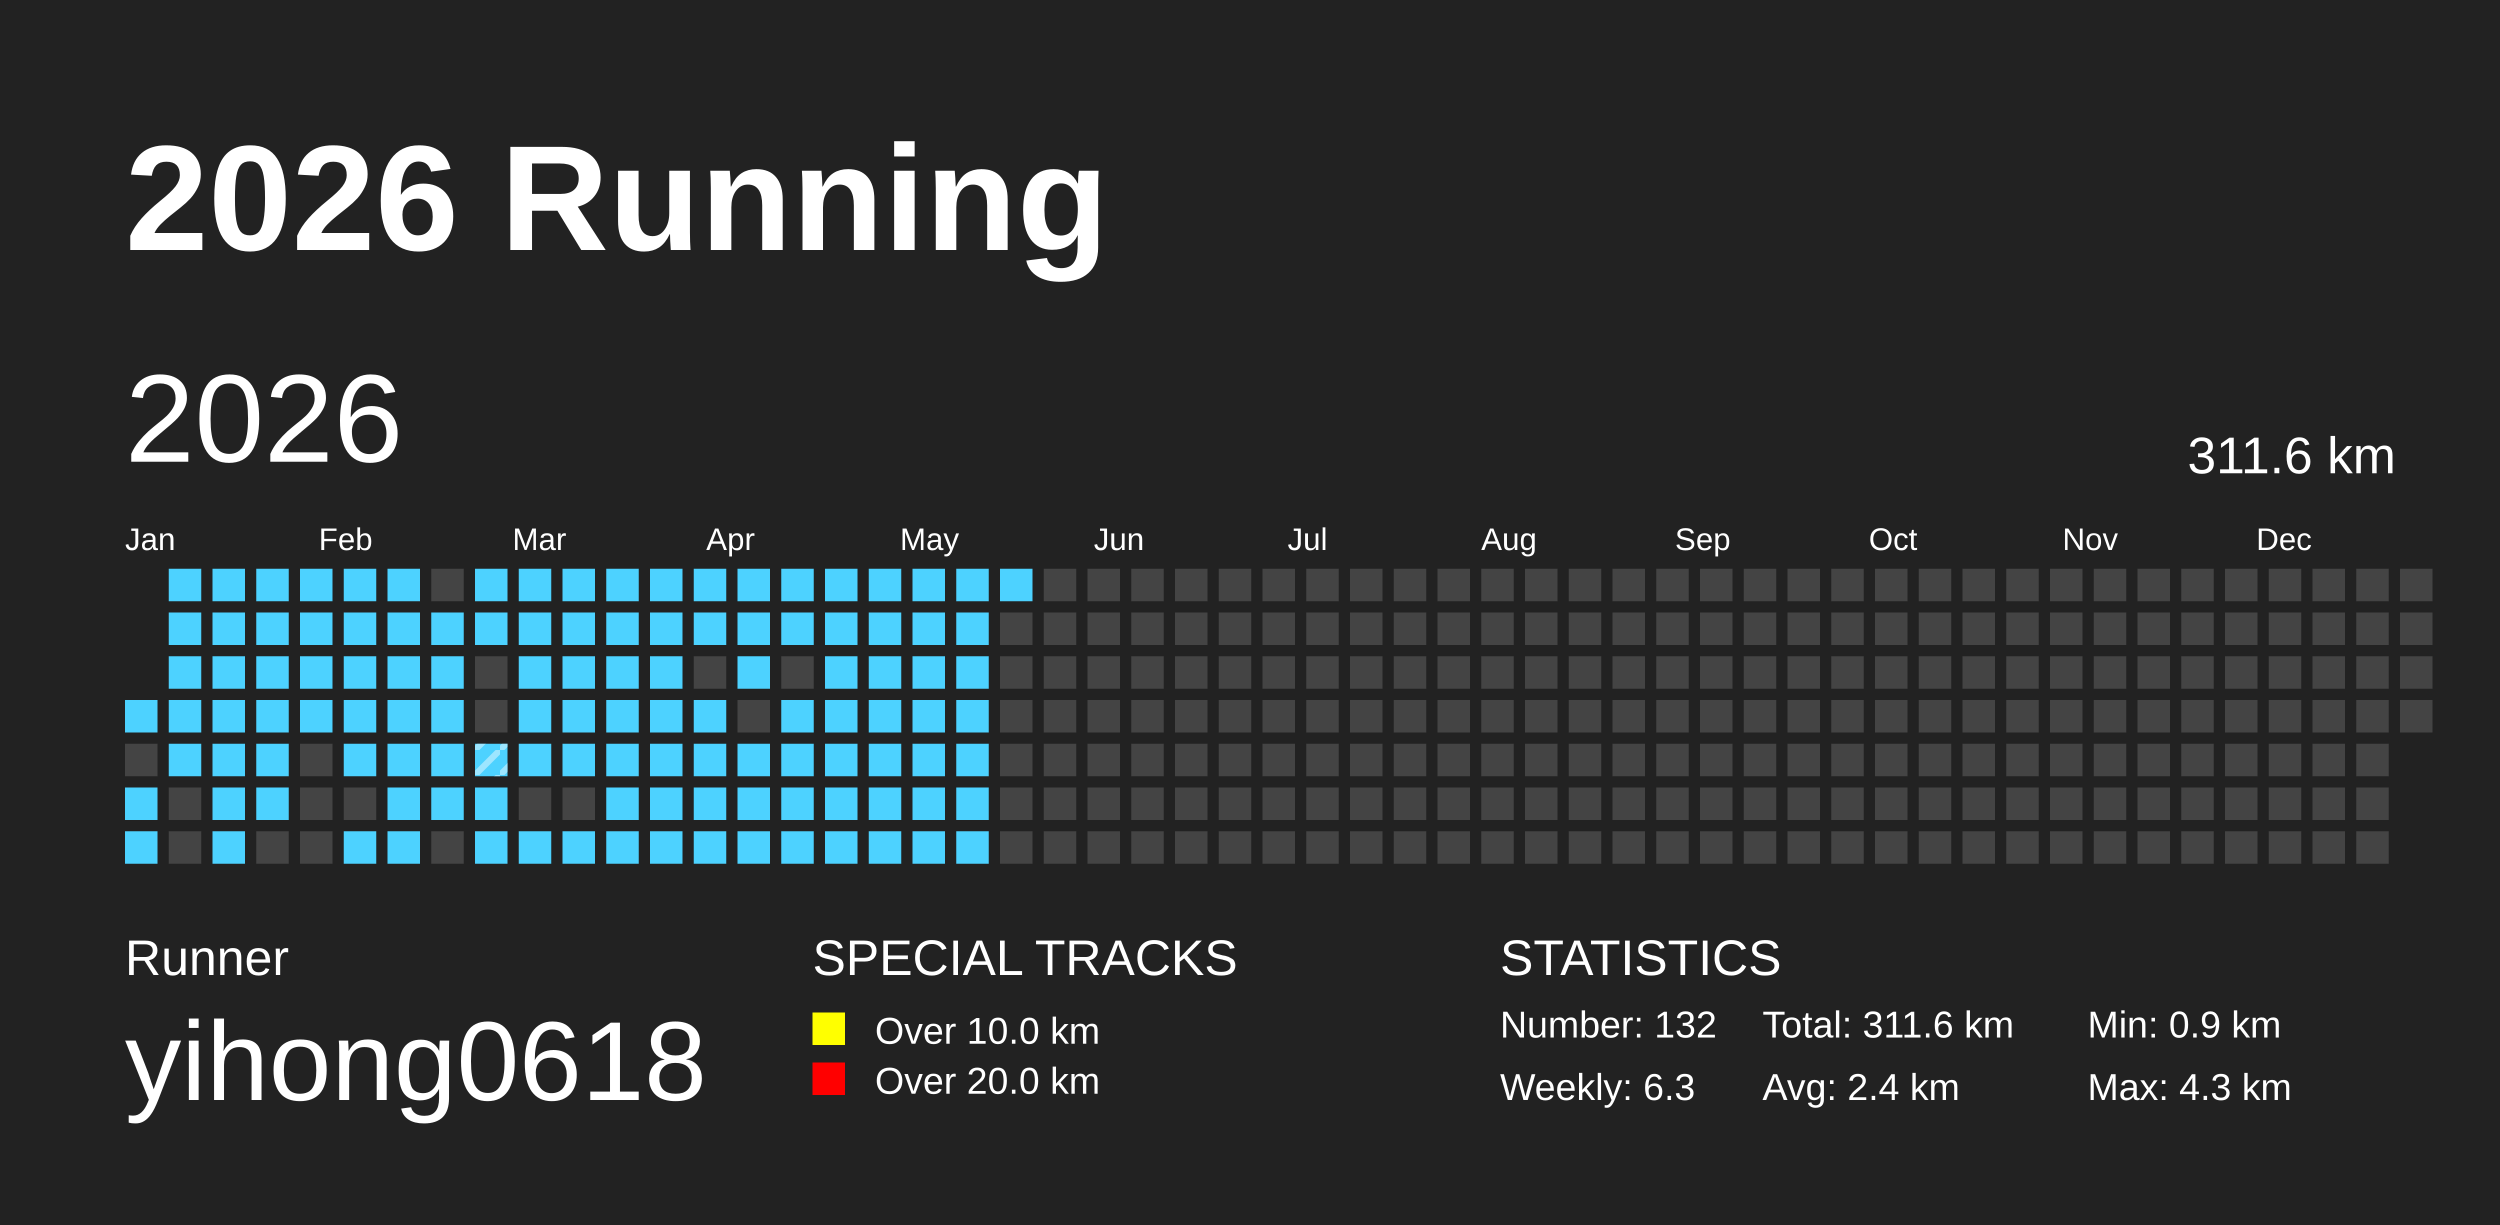
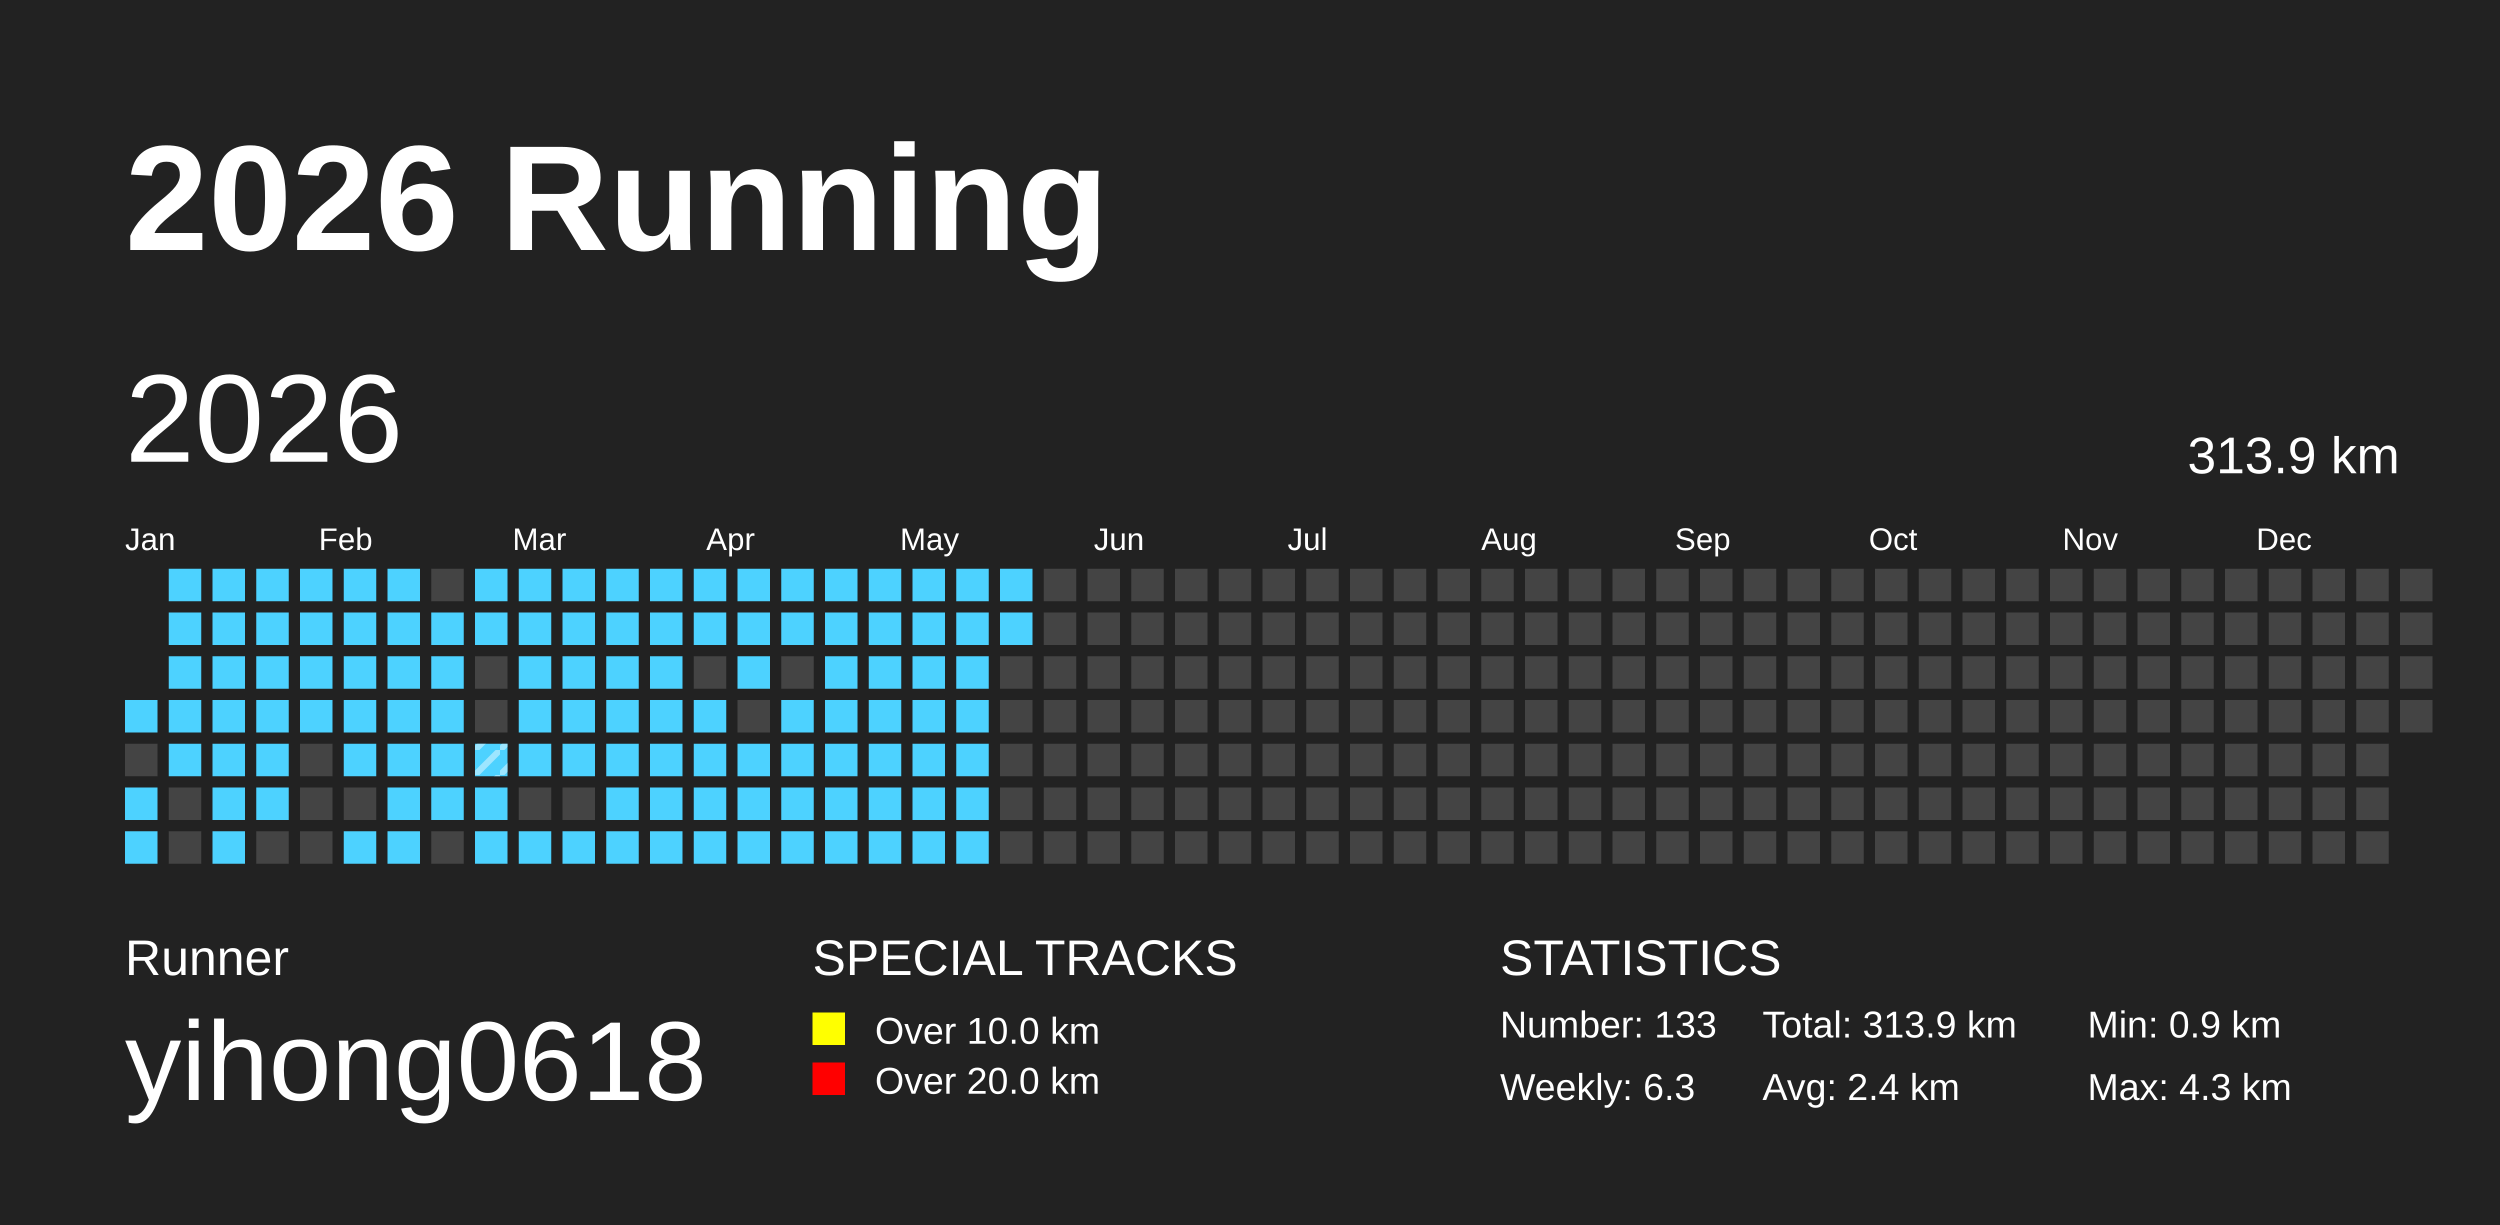
<svg xmlns="http://www.w3.org/2000/svg" baseProfile="full" height="98mm" version="1.1" viewBox="0,0,200,98" width="200mm">
  <defs>
    <pattern height="2" id="indoor-stripe" patternUnits="userSpaceOnUse" width="2">
      <line stroke="white" stroke-opacity="0.45" stroke-width="0.5" x1="0" x2="2" y1="2" y2="0" />
    </pattern>
  </defs>
  <rect fill="#222222" height="98" width="200" x="0" y="0" />
  <text fill="#FFFFFF" style="font-size:12px; font-family:Arial; font-weight:bold;" x="10" y="20">2026 Running</text>
  <text fill="#FFFFFF" style="font-size:4px; font-family:Arial" x="10" y="78">Runner</text>
  <text fill="#FFFFFF" style="font-size:9px; font-family:Arial" x="10" y="88">yihong0618</text>
  <text fill="#FFFFFF" style="font-size:4px; font-family:Arial" x="65" y="78">SPECIAL TRACKS</text>
  <rect fill="yellow" height="2.6" width="2.6" x="65" y="81" />
  <text fill="#FFFFFF" style="font-size:3px; font-family:Arial" x="70" y="83.5">Over 10.0 km</text>
  <rect fill="red" height="2.6" width="2.6" x="65" y="85" />
  <text fill="#FFFFFF" style="font-size:3px; font-family:Arial" x="70" y="87.5">Over 20.0 km</text>
  <text fill="#FFFFFF" style="font-size:4px; font-family:Arial" x="120" y="78">STATISTICS</text>
-   <text fill="#FFFFFF" style="font-size:3px; font-family:Arial" x="120" y="83">Number: 132</text>
+   <text fill="#FFFFFF" style="font-size:3px; font-family:Arial" x="120" y="83">Number: 133</text>
  <text fill="#FFFFFF" style="font-size:3px; font-family:Arial" x="120" y="88">Weekly: 6.3</text>
-   <text fill="#FFFFFF" style="font-size:3px; font-family:Arial" x="141" y="83">Total: 311.6 km</text>
+   <text fill="#FFFFFF" style="font-size:3px; font-family:Arial" x="141" y="83">Total: 313.9 km</text>
  <text fill="#FFFFFF" style="font-size:3px; font-family:Arial" x="141" y="88">Avg: 2.4 km</text>
  <text fill="#FFFFFF" style="font-size:3px; font-family:Arial" x="167" y="83">Min: 0.9 km</text>
  <text fill="#FFFFFF" style="font-size:3px; font-family:Arial" x="167" y="88">Max: 4.3 km</text>
  <text dominant-baseline="hanging" fill="#FFFFFF" style="font-size:10.0px; font-family:Arial;" x="10" y="30">2026</text>
-   <text dominant-baseline="hanging" fill="#FFFFFF" style="font-size:4.125px; font-family:Arial;" x="175" y="35">311.6 km</text>
+   <text dominant-baseline="hanging" fill="#FFFFFF" style="font-size:4.125px; font-family:Arial;" x="175" y="35">313.9 km</text>
  <text fill="#FFFFFF" style="font-size:2.5px; font-family:Arial" x="10.0" y="44">Jan</text>
  <text fill="#FFFFFF" style="font-size:2.5px; font-family:Arial" x="25.5" y="44">Feb</text>
  <text fill="#FFFFFF" style="font-size:2.5px; font-family:Arial" x="41.0" y="44">Mar</text>
  <text fill="#FFFFFF" style="font-size:2.5px; font-family:Arial" x="56.5" y="44">Apr</text>
  <text fill="#FFFFFF" style="font-size:2.5px; font-family:Arial" x="72.0" y="44">May</text>
  <text fill="#FFFFFF" style="font-size:2.5px; font-family:Arial" x="87.5" y="44">Jun</text>
  <text fill="#FFFFFF" style="font-size:2.5px; font-family:Arial" x="103.0" y="44">Jul</text>
  <text fill="#FFFFFF" style="font-size:2.5px; font-family:Arial" x="118.5" y="44">Aug</text>
  <text fill="#FFFFFF" style="font-size:2.5px; font-family:Arial" x="134.0" y="44">Sep</text>
  <text fill="#FFFFFF" style="font-size:2.5px; font-family:Arial" x="149.5" y="44">Oct</text>
  <text fill="#FFFFFF" style="font-size:2.5px; font-family:Arial" x="165.0" y="44">Nov</text>
  <text fill="#FFFFFF" style="font-size:2.5px; font-family:Arial" x="180.5" y="44">Dec</text>
  <rect fill="#4DD2FF" height="2.6" width="2.6" x="10.0" y="56.0" />
  <rect fill="#444444" height="2.6" width="2.6" x="10.0" y="59.5" />
  <rect fill="#4DD2FF" height="2.6" width="2.6" x="10.0" y="63.0" />
  <rect fill="#4DD2FF" height="2.6" width="2.6" x="10.0" y="66.5" />
  <rect fill="#4DD2FF" height="2.6" width="2.6" x="13.5" y="45.5" />
  <rect fill="#4DD2FF" height="2.6" width="2.6" x="13.5" y="49.0" />
  <rect fill="#4DD2FF" height="2.6" width="2.6" x="13.5" y="52.5" />
  <rect fill="#4DD2FF" height="2.6" width="2.6" x="13.5" y="56.0" />
  <rect fill="#4DD2FF" height="2.6" width="2.6" x="13.5" y="59.5" />
  <rect fill="#444444" height="2.6" width="2.6" x="13.5" y="63.0" />
  <rect fill="#444444" height="2.6" width="2.6" x="13.5" y="66.5" />
  <rect fill="#4DD2FF" height="2.6" width="2.6" x="17.0" y="45.5" />
  <rect fill="#4DD2FF" height="2.6" width="2.6" x="17.0" y="49.0" />
  <rect fill="#4DD2FF" height="2.6" width="2.6" x="17.0" y="52.5" />
  <rect fill="#4DD2FF" height="2.6" width="2.6" x="17.0" y="56.0" />
  <rect fill="#4DD2FF" height="2.6" width="2.6" x="17.0" y="59.5" />
  <rect fill="#4DD2FF" height="2.6" width="2.6" x="17.0" y="63.0" />
  <rect fill="#4DD2FF" height="2.6" width="2.6" x="17.0" y="66.5" />
  <rect fill="#4DD2FF" height="2.6" width="2.6" x="20.5" y="45.5" />
  <rect fill="#4DD2FF" height="2.6" width="2.6" x="20.5" y="49.0" />
  <rect fill="#4DD2FF" height="2.6" width="2.6" x="20.5" y="52.5" />
  <rect fill="#4DD2FF" height="2.6" width="2.6" x="20.5" y="56.0" />
  <rect fill="#4DD2FF" height="2.6" width="2.6" x="20.5" y="59.5" />
  <rect fill="#4DD2FF" height="2.6" width="2.6" x="20.5" y="63.0" />
  <rect fill="#444444" height="2.6" width="2.6" x="20.5" y="66.5" />
  <rect fill="#4DD2FF" height="2.6" width="2.6" x="24.0" y="45.5" />
  <rect fill="#4DD2FF" height="2.6" width="2.6" x="24.0" y="49.0" />
  <rect fill="#4DD2FF" height="2.6" width="2.6" x="24.0" y="52.5" />
  <rect fill="#4DD2FF" height="2.6" width="2.6" x="24.0" y="56.0" />
  <rect fill="#444444" height="2.6" width="2.6" x="24.0" y="59.5" />
  <rect fill="#444444" height="2.6" width="2.6" x="24.0" y="63.0" />
  <rect fill="#444444" height="2.6" width="2.6" x="24.0" y="66.5" />
  <rect fill="#4DD2FF" height="2.6" width="2.6" x="27.5" y="45.5" />
  <rect fill="#4DD2FF" height="2.6" width="2.6" x="27.5" y="49.0" />
  <rect fill="#4DD2FF" height="2.6" width="2.6" x="27.5" y="52.5" />
  <rect fill="#4DD2FF" height="2.6" width="2.6" x="27.5" y="56.0" />
  <rect fill="#4DD2FF" height="2.6" width="2.6" x="27.5" y="59.5" />
  <rect fill="#444444" height="2.6" width="2.6" x="27.5" y="63.0" />
  <rect fill="#4DD2FF" height="2.6" width="2.6" x="27.5" y="66.5" />
  <rect fill="#4DD2FF" height="2.6" width="2.6" x="31.0" y="45.5" />
  <rect fill="#4DD2FF" height="2.6" width="2.6" x="31.0" y="49.0" />
  <rect fill="#4DD2FF" height="2.6" width="2.6" x="31.0" y="52.5" />
  <rect fill="#4DD2FF" height="2.6" width="2.6" x="31.0" y="56.0" />
  <rect fill="#4DD2FF" height="2.6" width="2.6" x="31.0" y="59.5" />
  <rect fill="#4DD2FF" height="2.6" width="2.6" x="31.0" y="63.0" />
  <rect fill="#4DD2FF" height="2.6" width="2.6" x="31.0" y="66.5" />
  <rect fill="#444444" height="2.6" width="2.6" x="34.5" y="45.5" />
  <rect fill="#4DD2FF" height="2.6" width="2.6" x="34.5" y="49.0" />
  <rect fill="#4DD2FF" height="2.6" width="2.6" x="34.5" y="52.5" />
  <rect fill="#4DD2FF" height="2.6" width="2.6" x="34.5" y="56.0" />
  <rect fill="#4DD2FF" height="2.6" width="2.6" x="34.5" y="59.5" />
  <rect fill="#4DD2FF" height="2.6" width="2.6" x="34.5" y="63.0" />
  <rect fill="#444444" height="2.6" width="2.6" x="34.5" y="66.5" />
  <rect fill="#4DD2FF" height="2.6" width="2.6" x="38.0" y="45.5" />
  <rect fill="#4DD2FF" height="2.6" width="2.6" x="38.0" y="49.0" />
  <rect fill="#444444" height="2.6" width="2.6" x="38.0" y="52.5" />
  <rect fill="#444444" height="2.6" width="2.6" x="38.0" y="56.0" />
  <rect fill="#4DD2FF" height="2.6" width="2.6" x="38.0" y="59.5" />
  <rect fill="url(#indoor-stripe)" height="2.6" style="pointer-events: none;" width="2.6" x="38.0" y="59.5" />
  <rect fill="#4DD2FF" height="2.6" width="2.6" x="38.0" y="63.0" />
  <rect fill="#4DD2FF" height="2.6" width="2.6" x="38.0" y="66.5" />
  <rect fill="#4DD2FF" height="2.6" width="2.6" x="41.5" y="45.5" />
  <rect fill="#4DD2FF" height="2.6" width="2.6" x="41.5" y="49.0" />
  <rect fill="#4DD2FF" height="2.6" width="2.6" x="41.5" y="52.5" />
  <rect fill="#4DD2FF" height="2.6" width="2.6" x="41.5" y="56.0" />
  <rect fill="#4DD2FF" height="2.6" width="2.6" x="41.5" y="59.5" />
  <rect fill="#444444" height="2.6" width="2.6" x="41.5" y="63.0" />
  <rect fill="#4DD2FF" height="2.6" width="2.6" x="41.5" y="66.5" />
  <rect fill="#4DD2FF" height="2.6" width="2.6" x="45.0" y="45.5" />
  <rect fill="#4DD2FF" height="2.6" width="2.6" x="45.0" y="49.0" />
  <rect fill="#4DD2FF" height="2.6" width="2.6" x="45.0" y="52.5" />
  <rect fill="#4DD2FF" height="2.6" width="2.6" x="45.0" y="56.0" />
  <rect fill="#4DD2FF" height="2.6" width="2.6" x="45.0" y="59.5" />
  <rect fill="#444444" height="2.6" width="2.6" x="45.0" y="63.0" />
  <rect fill="#4DD2FF" height="2.6" width="2.6" x="45.0" y="66.5" />
  <rect fill="#4DD2FF" height="2.6" width="2.6" x="48.5" y="45.5" />
  <rect fill="#4DD2FF" height="2.6" width="2.6" x="48.5" y="49.0" />
  <rect fill="#4DD2FF" height="2.6" width="2.6" x="48.5" y="52.5" />
  <rect fill="#4DD2FF" height="2.6" width="2.6" x="48.5" y="56.0" />
  <rect fill="#4DD2FF" height="2.6" width="2.6" x="48.5" y="59.5" />
  <rect fill="#4DD2FF" height="2.6" width="2.6" x="48.5" y="63.0" />
  <rect fill="#4DD2FF" height="2.6" width="2.6" x="48.5" y="66.5" />
  <rect fill="#4DD2FF" height="2.6" width="2.6" x="52.0" y="45.5" />
  <rect fill="#4DD2FF" height="2.6" width="2.6" x="52.0" y="49.0" />
  <rect fill="#4DD2FF" height="2.6" width="2.6" x="52.0" y="52.5" />
  <rect fill="#4DD2FF" height="2.6" width="2.6" x="52.0" y="56.0" />
  <rect fill="#4DD2FF" height="2.6" width="2.6" x="52.0" y="59.5" />
  <rect fill="#4DD2FF" height="2.6" width="2.6" x="52.0" y="63.0" />
  <rect fill="#4DD2FF" height="2.6" width="2.6" x="52.0" y="66.5" />
  <rect fill="#4DD2FF" height="2.6" width="2.6" x="55.5" y="45.5" />
  <rect fill="#4DD2FF" height="2.6" width="2.6" x="55.5" y="49.0" />
  <rect fill="#444444" height="2.6" width="2.6" x="55.5" y="52.5" />
  <rect fill="#4DD2FF" height="2.6" width="2.6" x="55.5" y="56.0" />
  <rect fill="#4DD2FF" height="2.6" width="2.6" x="55.5" y="59.5" />
  <rect fill="#4DD2FF" height="2.6" width="2.6" x="55.5" y="63.0" />
  <rect fill="#4DD2FF" height="2.6" width="2.6" x="55.5" y="66.5" />
  <rect fill="#4DD2FF" height="2.6" width="2.6" x="59.0" y="45.5" />
  <rect fill="#4DD2FF" height="2.6" width="2.6" x="59.0" y="49.0" />
  <rect fill="#4DD2FF" height="2.6" width="2.6" x="59.0" y="52.5" />
  <rect fill="#444444" height="2.6" width="2.6" x="59.0" y="56.0" />
  <rect fill="#4DD2FF" height="2.6" width="2.6" x="59.0" y="59.5" />
  <rect fill="#4DD2FF" height="2.6" width="2.6" x="59.0" y="63.0" />
  <rect fill="#4DD2FF" height="2.6" width="2.6" x="59.0" y="66.5" />
  <rect fill="#4DD2FF" height="2.6" width="2.6" x="62.5" y="45.5" />
  <rect fill="#4DD2FF" height="2.6" width="2.6" x="62.5" y="49.0" />
  <rect fill="#444444" height="2.6" width="2.6" x="62.5" y="52.5" />
  <rect fill="#4DD2FF" height="2.6" width="2.6" x="62.5" y="56.0" />
  <rect fill="#4DD2FF" height="2.6" width="2.6" x="62.5" y="59.5" />
  <rect fill="#4DD2FF" height="2.6" width="2.6" x="62.5" y="63.0" />
  <rect fill="#4DD2FF" height="2.6" width="2.6" x="62.5" y="66.5" />
  <rect fill="#4DD2FF" height="2.6" width="2.6" x="66.0" y="45.5" />
  <rect fill="#4DD2FF" height="2.6" width="2.6" x="66.0" y="49.0" />
  <rect fill="#4DD2FF" height="2.6" width="2.6" x="66.0" y="52.5" />
  <rect fill="#4DD2FF" height="2.6" width="2.6" x="66.0" y="56.0" />
  <rect fill="#4DD2FF" height="2.6" width="2.6" x="66.0" y="59.5" />
  <rect fill="#4DD2FF" height="2.6" width="2.6" x="66.0" y="63.0" />
  <rect fill="#4DD2FF" height="2.6" width="2.6" x="66.0" y="66.5" />
  <rect fill="#4DD2FF" height="2.6" width="2.6" x="69.5" y="45.5" />
  <rect fill="#4DD2FF" height="2.6" width="2.6" x="69.5" y="49.0" />
  <rect fill="#4DD2FF" height="2.6" width="2.6" x="69.5" y="52.5" />
  <rect fill="#4DD2FF" height="2.6" width="2.6" x="69.5" y="56.0" />
  <rect fill="#4DD2FF" height="2.6" width="2.6" x="69.5" y="59.5" />
  <rect fill="#4DD2FF" height="2.6" width="2.6" x="69.5" y="63.0" />
  <rect fill="#4DD2FF" height="2.6" width="2.6" x="69.5" y="66.5" />
  <rect fill="#4DD2FF" height="2.6" width="2.6" x="73.0" y="45.5" />
  <rect fill="#4DD2FF" height="2.6" width="2.6" x="73.0" y="49.0" />
  <rect fill="#4DD2FF" height="2.6" width="2.6" x="73.0" y="52.5" />
  <rect fill="#4DD2FF" height="2.6" width="2.6" x="73.0" y="56.0" />
  <rect fill="#4DD2FF" height="2.6" width="2.6" x="73.0" y="59.5" />
  <rect fill="#4DD2FF" height="2.6" width="2.6" x="73.0" y="63.0" />
  <rect fill="#4DD2FF" height="2.6" width="2.6" x="73.0" y="66.5" />
  <rect fill="#4DD2FF" height="2.6" width="2.6" x="76.5" y="45.5" />
  <rect fill="#4DD2FF" height="2.6" width="2.6" x="76.5" y="49.0" />
  <rect fill="#4DD2FF" height="2.6" width="2.6" x="76.5" y="52.5" />
  <rect fill="#4DD2FF" height="2.6" width="2.6" x="76.5" y="56.0" />
  <rect fill="#4DD2FF" height="2.6" width="2.6" x="76.5" y="59.5" />
  <rect fill="#4DD2FF" height="2.6" width="2.6" x="76.5" y="63.0" />
  <rect fill="#4DD2FF" height="2.6" width="2.6" x="76.5" y="66.5" />
  <rect fill="#4DD2FF" height="2.6" width="2.6" x="80.0" y="45.5" />
-   <rect fill="#444444" height="2.6" width="2.6" x="80.0" y="49.0" />
+   <rect fill="#4DD2FF" height="2.6" width="2.6" x="80.0" y="49.0" />
  <rect fill="#444444" height="2.6" width="2.6" x="80.0" y="52.5" />
  <rect fill="#444444" height="2.6" width="2.6" x="80.0" y="56.0" />
  <rect fill="#444444" height="2.6" width="2.6" x="80.0" y="59.5" />
  <rect fill="#444444" height="2.6" width="2.6" x="80.0" y="63.0" />
  <rect fill="#444444" height="2.6" width="2.6" x="80.0" y="66.5" />
  <rect fill="#444444" height="2.6" width="2.6" x="83.5" y="45.5" />
  <rect fill="#444444" height="2.6" width="2.6" x="83.5" y="49.0" />
  <rect fill="#444444" height="2.6" width="2.6" x="83.5" y="52.5" />
  <rect fill="#444444" height="2.6" width="2.6" x="83.5" y="56.0" />
  <rect fill="#444444" height="2.6" width="2.6" x="83.5" y="59.5" />
  <rect fill="#444444" height="2.6" width="2.6" x="83.5" y="63.0" />
  <rect fill="#444444" height="2.6" width="2.6" x="83.5" y="66.5" />
  <rect fill="#444444" height="2.6" width="2.6" x="87.0" y="45.5" />
  <rect fill="#444444" height="2.6" width="2.6" x="87.0" y="49.0" />
  <rect fill="#444444" height="2.6" width="2.6" x="87.0" y="52.5" />
  <rect fill="#444444" height="2.6" width="2.6" x="87.0" y="56.0" />
  <rect fill="#444444" height="2.6" width="2.6" x="87.0" y="59.5" />
  <rect fill="#444444" height="2.6" width="2.6" x="87.0" y="63.0" />
  <rect fill="#444444" height="2.6" width="2.6" x="87.0" y="66.5" />
  <rect fill="#444444" height="2.6" width="2.6" x="90.5" y="45.5" />
  <rect fill="#444444" height="2.6" width="2.6" x="90.5" y="49.0" />
  <rect fill="#444444" height="2.6" width="2.6" x="90.5" y="52.5" />
  <rect fill="#444444" height="2.6" width="2.6" x="90.5" y="56.0" />
  <rect fill="#444444" height="2.6" width="2.6" x="90.5" y="59.5" />
  <rect fill="#444444" height="2.6" width="2.6" x="90.5" y="63.0" />
  <rect fill="#444444" height="2.6" width="2.6" x="90.5" y="66.5" />
  <rect fill="#444444" height="2.6" width="2.6" x="94.0" y="45.5" />
  <rect fill="#444444" height="2.6" width="2.6" x="94.0" y="49.0" />
  <rect fill="#444444" height="2.6" width="2.6" x="94.0" y="52.5" />
  <rect fill="#444444" height="2.6" width="2.6" x="94.0" y="56.0" />
  <rect fill="#444444" height="2.6" width="2.6" x="94.0" y="59.5" />
  <rect fill="#444444" height="2.6" width="2.6" x="94.0" y="63.0" />
  <rect fill="#444444" height="2.6" width="2.6" x="94.0" y="66.5" />
  <rect fill="#444444" height="2.6" width="2.6" x="97.5" y="45.5" />
  <rect fill="#444444" height="2.6" width="2.6" x="97.5" y="49.0" />
  <rect fill="#444444" height="2.6" width="2.6" x="97.5" y="52.5" />
  <rect fill="#444444" height="2.6" width="2.6" x="97.5" y="56.0" />
  <rect fill="#444444" height="2.6" width="2.6" x="97.5" y="59.5" />
  <rect fill="#444444" height="2.6" width="2.6" x="97.5" y="63.0" />
  <rect fill="#444444" height="2.6" width="2.6" x="97.5" y="66.5" />
  <rect fill="#444444" height="2.6" width="2.6" x="101.0" y="45.5" />
  <rect fill="#444444" height="2.6" width="2.6" x="101.0" y="49.0" />
  <rect fill="#444444" height="2.6" width="2.6" x="101.0" y="52.5" />
  <rect fill="#444444" height="2.6" width="2.6" x="101.0" y="56.0" />
  <rect fill="#444444" height="2.6" width="2.6" x="101.0" y="59.5" />
  <rect fill="#444444" height="2.6" width="2.6" x="101.0" y="63.0" />
  <rect fill="#444444" height="2.6" width="2.6" x="101.0" y="66.5" />
  <rect fill="#444444" height="2.6" width="2.6" x="104.5" y="45.5" />
  <rect fill="#444444" height="2.6" width="2.6" x="104.5" y="49.0" />
  <rect fill="#444444" height="2.6" width="2.6" x="104.5" y="52.5" />
  <rect fill="#444444" height="2.6" width="2.6" x="104.5" y="56.0" />
  <rect fill="#444444" height="2.6" width="2.6" x="104.5" y="59.5" />
  <rect fill="#444444" height="2.6" width="2.6" x="104.5" y="63.0" />
  <rect fill="#444444" height="2.6" width="2.6" x="104.5" y="66.5" />
  <rect fill="#444444" height="2.6" width="2.6" x="108.0" y="45.5" />
  <rect fill="#444444" height="2.6" width="2.6" x="108.0" y="49.0" />
  <rect fill="#444444" height="2.6" width="2.6" x="108.0" y="52.5" />
  <rect fill="#444444" height="2.6" width="2.6" x="108.0" y="56.0" />
  <rect fill="#444444" height="2.6" width="2.6" x="108.0" y="59.5" />
  <rect fill="#444444" height="2.6" width="2.6" x="108.0" y="63.0" />
  <rect fill="#444444" height="2.6" width="2.6" x="108.0" y="66.5" />
  <rect fill="#444444" height="2.6" width="2.6" x="111.5" y="45.5" />
  <rect fill="#444444" height="2.6" width="2.6" x="111.5" y="49.0" />
  <rect fill="#444444" height="2.6" width="2.6" x="111.5" y="52.5" />
  <rect fill="#444444" height="2.6" width="2.6" x="111.5" y="56.0" />
  <rect fill="#444444" height="2.6" width="2.6" x="111.5" y="59.5" />
  <rect fill="#444444" height="2.6" width="2.6" x="111.5" y="63.0" />
  <rect fill="#444444" height="2.6" width="2.6" x="111.5" y="66.5" />
  <rect fill="#444444" height="2.6" width="2.6" x="115.0" y="45.5" />
  <rect fill="#444444" height="2.6" width="2.6" x="115.0" y="49.0" />
  <rect fill="#444444" height="2.6" width="2.6" x="115.0" y="52.5" />
  <rect fill="#444444" height="2.6" width="2.6" x="115.0" y="56.0" />
  <rect fill="#444444" height="2.6" width="2.6" x="115.0" y="59.5" />
  <rect fill="#444444" height="2.6" width="2.6" x="115.0" y="63.0" />
  <rect fill="#444444" height="2.6" width="2.6" x="115.0" y="66.5" />
  <rect fill="#444444" height="2.6" width="2.6" x="118.5" y="45.5" />
  <rect fill="#444444" height="2.6" width="2.6" x="118.5" y="49.0" />
  <rect fill="#444444" height="2.6" width="2.6" x="118.5" y="52.5" />
  <rect fill="#444444" height="2.6" width="2.6" x="118.5" y="56.0" />
  <rect fill="#444444" height="2.6" width="2.6" x="118.5" y="59.5" />
  <rect fill="#444444" height="2.6" width="2.6" x="118.5" y="63.0" />
  <rect fill="#444444" height="2.6" width="2.6" x="118.5" y="66.5" />
  <rect fill="#444444" height="2.6" width="2.6" x="122.0" y="45.5" />
  <rect fill="#444444" height="2.6" width="2.6" x="122.0" y="49.0" />
  <rect fill="#444444" height="2.6" width="2.6" x="122.0" y="52.5" />
  <rect fill="#444444" height="2.6" width="2.6" x="122.0" y="56.0" />
  <rect fill="#444444" height="2.6" width="2.6" x="122.0" y="59.5" />
  <rect fill="#444444" height="2.6" width="2.6" x="122.0" y="63.0" />
  <rect fill="#444444" height="2.6" width="2.6" x="122.0" y="66.5" />
  <rect fill="#444444" height="2.6" width="2.6" x="125.5" y="45.5" />
  <rect fill="#444444" height="2.6" width="2.6" x="125.5" y="49.0" />
  <rect fill="#444444" height="2.6" width="2.6" x="125.5" y="52.5" />
  <rect fill="#444444" height="2.6" width="2.6" x="125.5" y="56.0" />
  <rect fill="#444444" height="2.6" width="2.6" x="125.5" y="59.5" />
  <rect fill="#444444" height="2.6" width="2.6" x="125.5" y="63.0" />
  <rect fill="#444444" height="2.6" width="2.6" x="125.5" y="66.5" />
  <rect fill="#444444" height="2.6" width="2.6" x="129.0" y="45.5" />
  <rect fill="#444444" height="2.6" width="2.6" x="129.0" y="49.0" />
  <rect fill="#444444" height="2.6" width="2.6" x="129.0" y="52.5" />
  <rect fill="#444444" height="2.6" width="2.6" x="129.0" y="56.0" />
  <rect fill="#444444" height="2.6" width="2.6" x="129.0" y="59.5" />
  <rect fill="#444444" height="2.6" width="2.6" x="129.0" y="63.0" />
  <rect fill="#444444" height="2.6" width="2.6" x="129.0" y="66.5" />
  <rect fill="#444444" height="2.6" width="2.6" x="132.5" y="45.5" />
  <rect fill="#444444" height="2.6" width="2.6" x="132.5" y="49.0" />
  <rect fill="#444444" height="2.6" width="2.6" x="132.5" y="52.5" />
  <rect fill="#444444" height="2.6" width="2.6" x="132.5" y="56.0" />
  <rect fill="#444444" height="2.6" width="2.6" x="132.5" y="59.5" />
  <rect fill="#444444" height="2.6" width="2.6" x="132.5" y="63.0" />
  <rect fill="#444444" height="2.6" width="2.6" x="132.5" y="66.5" />
  <rect fill="#444444" height="2.6" width="2.6" x="136.0" y="45.5" />
  <rect fill="#444444" height="2.6" width="2.6" x="136.0" y="49.0" />
  <rect fill="#444444" height="2.6" width="2.6" x="136.0" y="52.5" />
  <rect fill="#444444" height="2.6" width="2.6" x="136.0" y="56.0" />
  <rect fill="#444444" height="2.6" width="2.6" x="136.0" y="59.5" />
  <rect fill="#444444" height="2.6" width="2.6" x="136.0" y="63.0" />
  <rect fill="#444444" height="2.6" width="2.6" x="136.0" y="66.5" />
  <rect fill="#444444" height="2.6" width="2.6" x="139.5" y="45.5" />
  <rect fill="#444444" height="2.6" width="2.6" x="139.5" y="49.0" />
  <rect fill="#444444" height="2.6" width="2.6" x="139.5" y="52.5" />
  <rect fill="#444444" height="2.6" width="2.6" x="139.5" y="56.0" />
  <rect fill="#444444" height="2.6" width="2.6" x="139.5" y="59.5" />
  <rect fill="#444444" height="2.6" width="2.6" x="139.5" y="63.0" />
  <rect fill="#444444" height="2.6" width="2.6" x="139.5" y="66.5" />
  <rect fill="#444444" height="2.6" width="2.6" x="143.0" y="45.5" />
  <rect fill="#444444" height="2.6" width="2.6" x="143.0" y="49.0" />
  <rect fill="#444444" height="2.6" width="2.6" x="143.0" y="52.5" />
  <rect fill="#444444" height="2.6" width="2.6" x="143.0" y="56.0" />
  <rect fill="#444444" height="2.6" width="2.6" x="143.0" y="59.5" />
  <rect fill="#444444" height="2.6" width="2.6" x="143.0" y="63.0" />
  <rect fill="#444444" height="2.6" width="2.6" x="143.0" y="66.5" />
  <rect fill="#444444" height="2.6" width="2.6" x="146.5" y="45.5" />
  <rect fill="#444444" height="2.6" width="2.6" x="146.5" y="49.0" />
  <rect fill="#444444" height="2.6" width="2.6" x="146.5" y="52.5" />
  <rect fill="#444444" height="2.6" width="2.6" x="146.5" y="56.0" />
  <rect fill="#444444" height="2.6" width="2.6" x="146.5" y="59.5" />
  <rect fill="#444444" height="2.6" width="2.6" x="146.5" y="63.0" />
  <rect fill="#444444" height="2.6" width="2.6" x="146.5" y="66.5" />
  <rect fill="#444444" height="2.6" width="2.6" x="150.0" y="45.5" />
  <rect fill="#444444" height="2.6" width="2.6" x="150.0" y="49.0" />
  <rect fill="#444444" height="2.6" width="2.6" x="150.0" y="52.5" />
  <rect fill="#444444" height="2.6" width="2.6" x="150.0" y="56.0" />
  <rect fill="#444444" height="2.6" width="2.6" x="150.0" y="59.5" />
  <rect fill="#444444" height="2.6" width="2.6" x="150.0" y="63.0" />
  <rect fill="#444444" height="2.6" width="2.6" x="150.0" y="66.5" />
  <rect fill="#444444" height="2.6" width="2.6" x="153.5" y="45.5" />
  <rect fill="#444444" height="2.6" width="2.6" x="153.5" y="49.0" />
  <rect fill="#444444" height="2.6" width="2.6" x="153.5" y="52.5" />
  <rect fill="#444444" height="2.6" width="2.6" x="153.5" y="56.0" />
  <rect fill="#444444" height="2.6" width="2.6" x="153.5" y="59.5" />
  <rect fill="#444444" height="2.6" width="2.6" x="153.5" y="63.0" />
  <rect fill="#444444" height="2.6" width="2.6" x="153.5" y="66.5" />
  <rect fill="#444444" height="2.6" width="2.6" x="157.0" y="45.5" />
  <rect fill="#444444" height="2.6" width="2.6" x="157.0" y="49.0" />
  <rect fill="#444444" height="2.6" width="2.6" x="157.0" y="52.5" />
  <rect fill="#444444" height="2.6" width="2.6" x="157.0" y="56.0" />
  <rect fill="#444444" height="2.6" width="2.6" x="157.0" y="59.5" />
  <rect fill="#444444" height="2.6" width="2.6" x="157.0" y="63.0" />
  <rect fill="#444444" height="2.6" width="2.6" x="157.0" y="66.5" />
  <rect fill="#444444" height="2.6" width="2.6" x="160.5" y="45.5" />
  <rect fill="#444444" height="2.6" width="2.6" x="160.5" y="49.0" />
  <rect fill="#444444" height="2.6" width="2.6" x="160.5" y="52.5" />
  <rect fill="#444444" height="2.6" width="2.6" x="160.5" y="56.0" />
  <rect fill="#444444" height="2.6" width="2.6" x="160.5" y="59.5" />
  <rect fill="#444444" height="2.6" width="2.6" x="160.5" y="63.0" />
  <rect fill="#444444" height="2.6" width="2.6" x="160.5" y="66.5" />
  <rect fill="#444444" height="2.6" width="2.6" x="164.0" y="45.5" />
  <rect fill="#444444" height="2.6" width="2.6" x="164.0" y="49.0" />
  <rect fill="#444444" height="2.6" width="2.6" x="164.0" y="52.5" />
  <rect fill="#444444" height="2.6" width="2.6" x="164.0" y="56.0" />
  <rect fill="#444444" height="2.6" width="2.6" x="164.0" y="59.5" />
  <rect fill="#444444" height="2.6" width="2.6" x="164.0" y="63.0" />
  <rect fill="#444444" height="2.6" width="2.6" x="164.0" y="66.5" />
  <rect fill="#444444" height="2.6" width="2.6" x="167.5" y="45.5" />
  <rect fill="#444444" height="2.6" width="2.6" x="167.5" y="49.0" />
  <rect fill="#444444" height="2.6" width="2.6" x="167.5" y="52.5" />
  <rect fill="#444444" height="2.6" width="2.6" x="167.5" y="56.0" />
  <rect fill="#444444" height="2.6" width="2.6" x="167.5" y="59.5" />
  <rect fill="#444444" height="2.6" width="2.6" x="167.5" y="63.0" />
  <rect fill="#444444" height="2.6" width="2.6" x="167.5" y="66.5" />
  <rect fill="#444444" height="2.6" width="2.6" x="171.0" y="45.5" />
  <rect fill="#444444" height="2.6" width="2.6" x="171.0" y="49.0" />
  <rect fill="#444444" height="2.6" width="2.6" x="171.0" y="52.5" />
  <rect fill="#444444" height="2.6" width="2.6" x="171.0" y="56.0" />
  <rect fill="#444444" height="2.6" width="2.6" x="171.0" y="59.5" />
  <rect fill="#444444" height="2.6" width="2.6" x="171.0" y="63.0" />
  <rect fill="#444444" height="2.6" width="2.6" x="171.0" y="66.5" />
  <rect fill="#444444" height="2.6" width="2.6" x="174.5" y="45.5" />
  <rect fill="#444444" height="2.6" width="2.6" x="174.5" y="49.0" />
  <rect fill="#444444" height="2.6" width="2.6" x="174.5" y="52.5" />
  <rect fill="#444444" height="2.6" width="2.6" x="174.5" y="56.0" />
  <rect fill="#444444" height="2.6" width="2.6" x="174.5" y="59.5" />
  <rect fill="#444444" height="2.6" width="2.6" x="174.5" y="63.0" />
  <rect fill="#444444" height="2.6" width="2.6" x="174.5" y="66.5" />
  <rect fill="#444444" height="2.6" width="2.6" x="178.0" y="45.5" />
  <rect fill="#444444" height="2.6" width="2.6" x="178.0" y="49.0" />
  <rect fill="#444444" height="2.6" width="2.6" x="178.0" y="52.5" />
  <rect fill="#444444" height="2.6" width="2.6" x="178.0" y="56.0" />
  <rect fill="#444444" height="2.6" width="2.6" x="178.0" y="59.5" />
  <rect fill="#444444" height="2.6" width="2.6" x="178.0" y="63.0" />
  <rect fill="#444444" height="2.6" width="2.6" x="178.0" y="66.5" />
  <rect fill="#444444" height="2.6" width="2.6" x="181.5" y="45.5" />
  <rect fill="#444444" height="2.6" width="2.6" x="181.5" y="49.0" />
  <rect fill="#444444" height="2.6" width="2.6" x="181.5" y="52.5" />
  <rect fill="#444444" height="2.6" width="2.6" x="181.5" y="56.0" />
  <rect fill="#444444" height="2.6" width="2.6" x="181.5" y="59.5" />
  <rect fill="#444444" height="2.6" width="2.6" x="181.5" y="63.0" />
  <rect fill="#444444" height="2.6" width="2.6" x="181.5" y="66.5" />
  <rect fill="#444444" height="2.6" width="2.6" x="185.0" y="45.5" />
  <rect fill="#444444" height="2.6" width="2.6" x="185.0" y="49.0" />
  <rect fill="#444444" height="2.6" width="2.6" x="185.0" y="52.5" />
  <rect fill="#444444" height="2.6" width="2.6" x="185.0" y="56.0" />
  <rect fill="#444444" height="2.6" width="2.6" x="185.0" y="59.5" />
  <rect fill="#444444" height="2.6" width="2.6" x="185.0" y="63.0" />
  <rect fill="#444444" height="2.6" width="2.6" x="185.0" y="66.5" />
  <rect fill="#444444" height="2.6" width="2.6" x="188.5" y="45.5" />
  <rect fill="#444444" height="2.6" width="2.6" x="188.5" y="49.0" />
  <rect fill="#444444" height="2.6" width="2.6" x="188.5" y="52.5" />
  <rect fill="#444444" height="2.6" width="2.6" x="188.5" y="56.0" />
  <rect fill="#444444" height="2.6" width="2.6" x="188.5" y="59.5" />
  <rect fill="#444444" height="2.6" width="2.6" x="188.5" y="63.0" />
  <rect fill="#444444" height="2.6" width="2.6" x="188.5" y="66.5" />
  <rect fill="#444444" height="2.6" width="2.6" x="192.0" y="45.5" />
  <rect fill="#444444" height="2.6" width="2.6" x="192.0" y="49.0" />
  <rect fill="#444444" height="2.6" width="2.6" x="192.0" y="52.5" />
  <rect fill="#444444" height="2.6" width="2.6" x="192.0" y="56.0" />
</svg>
